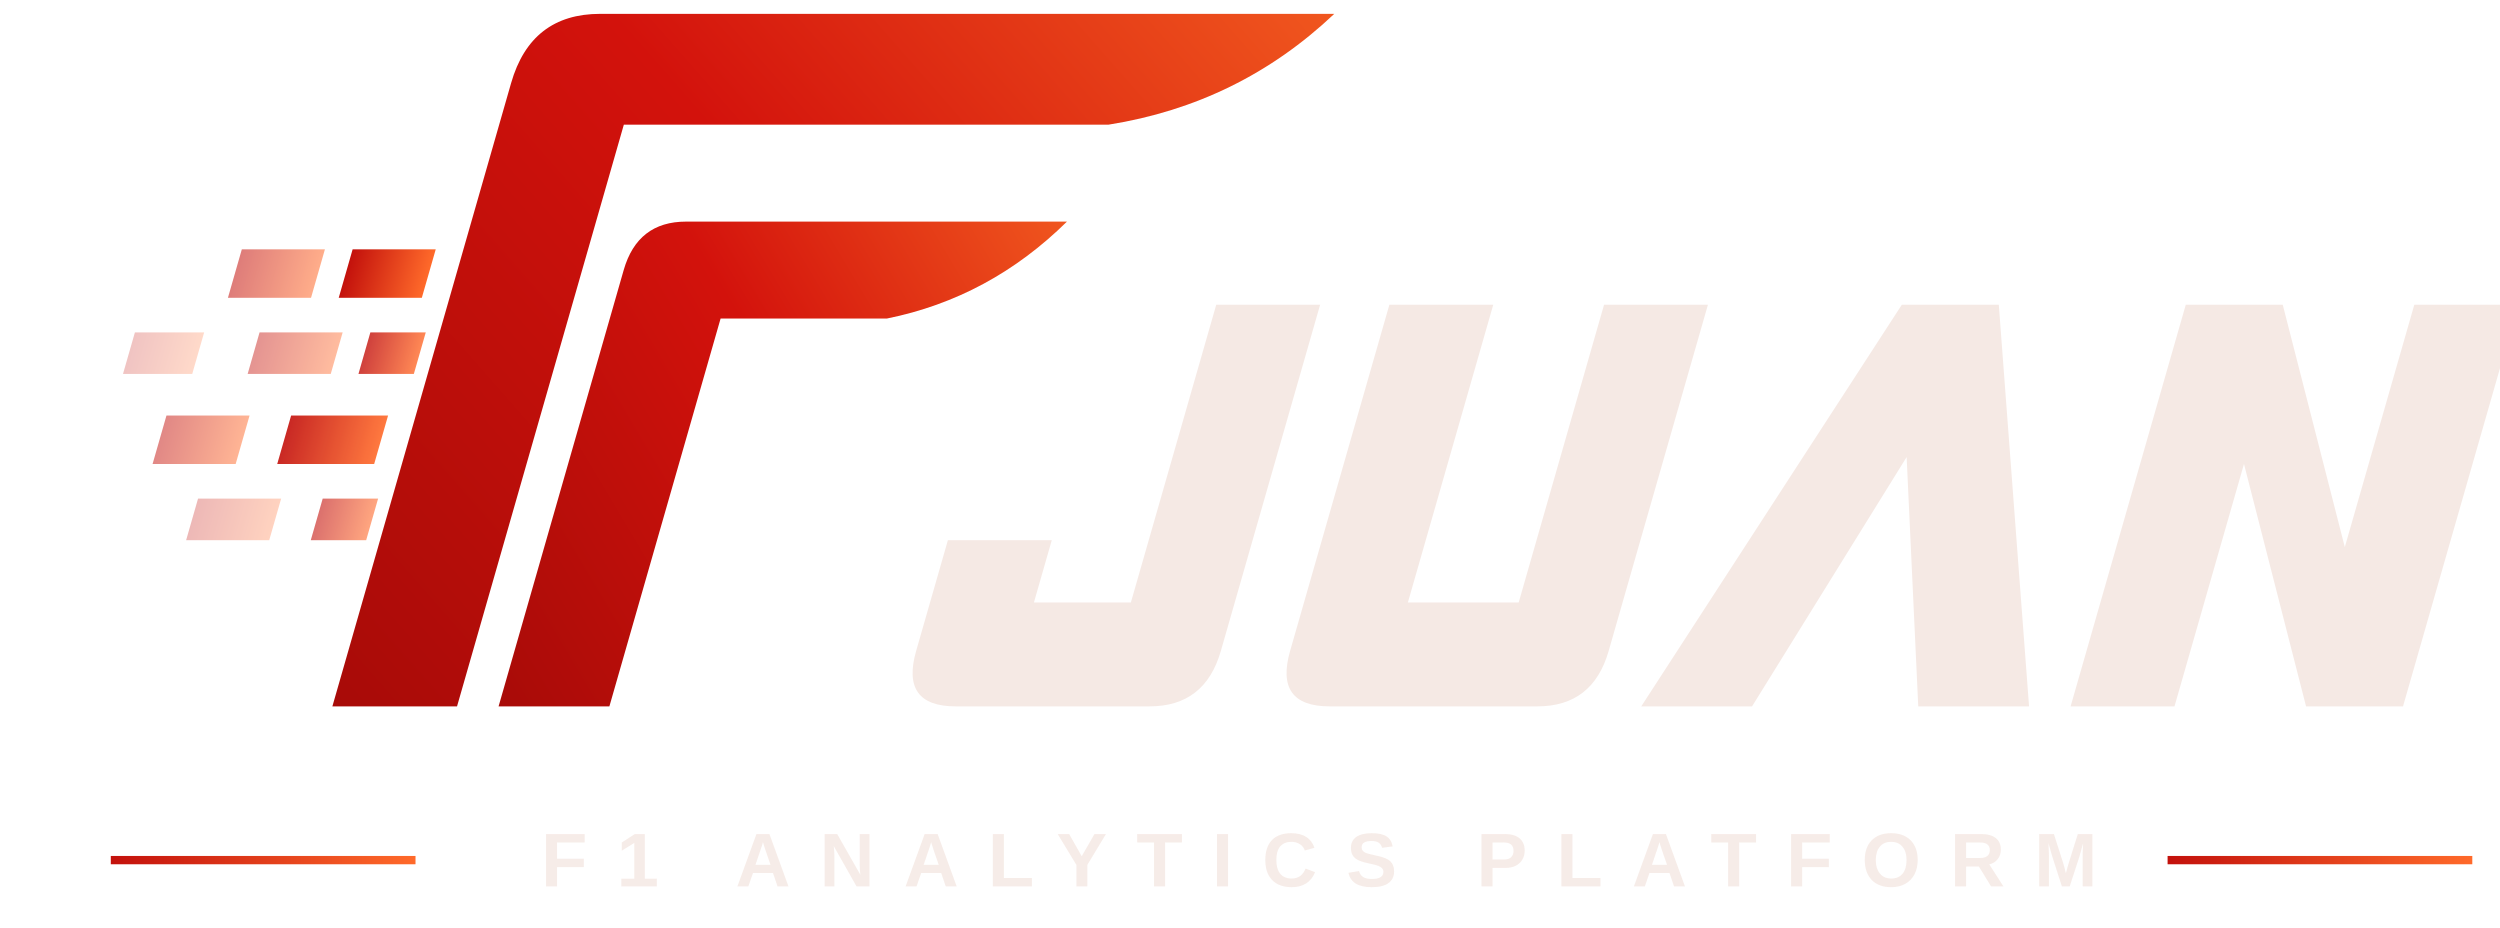
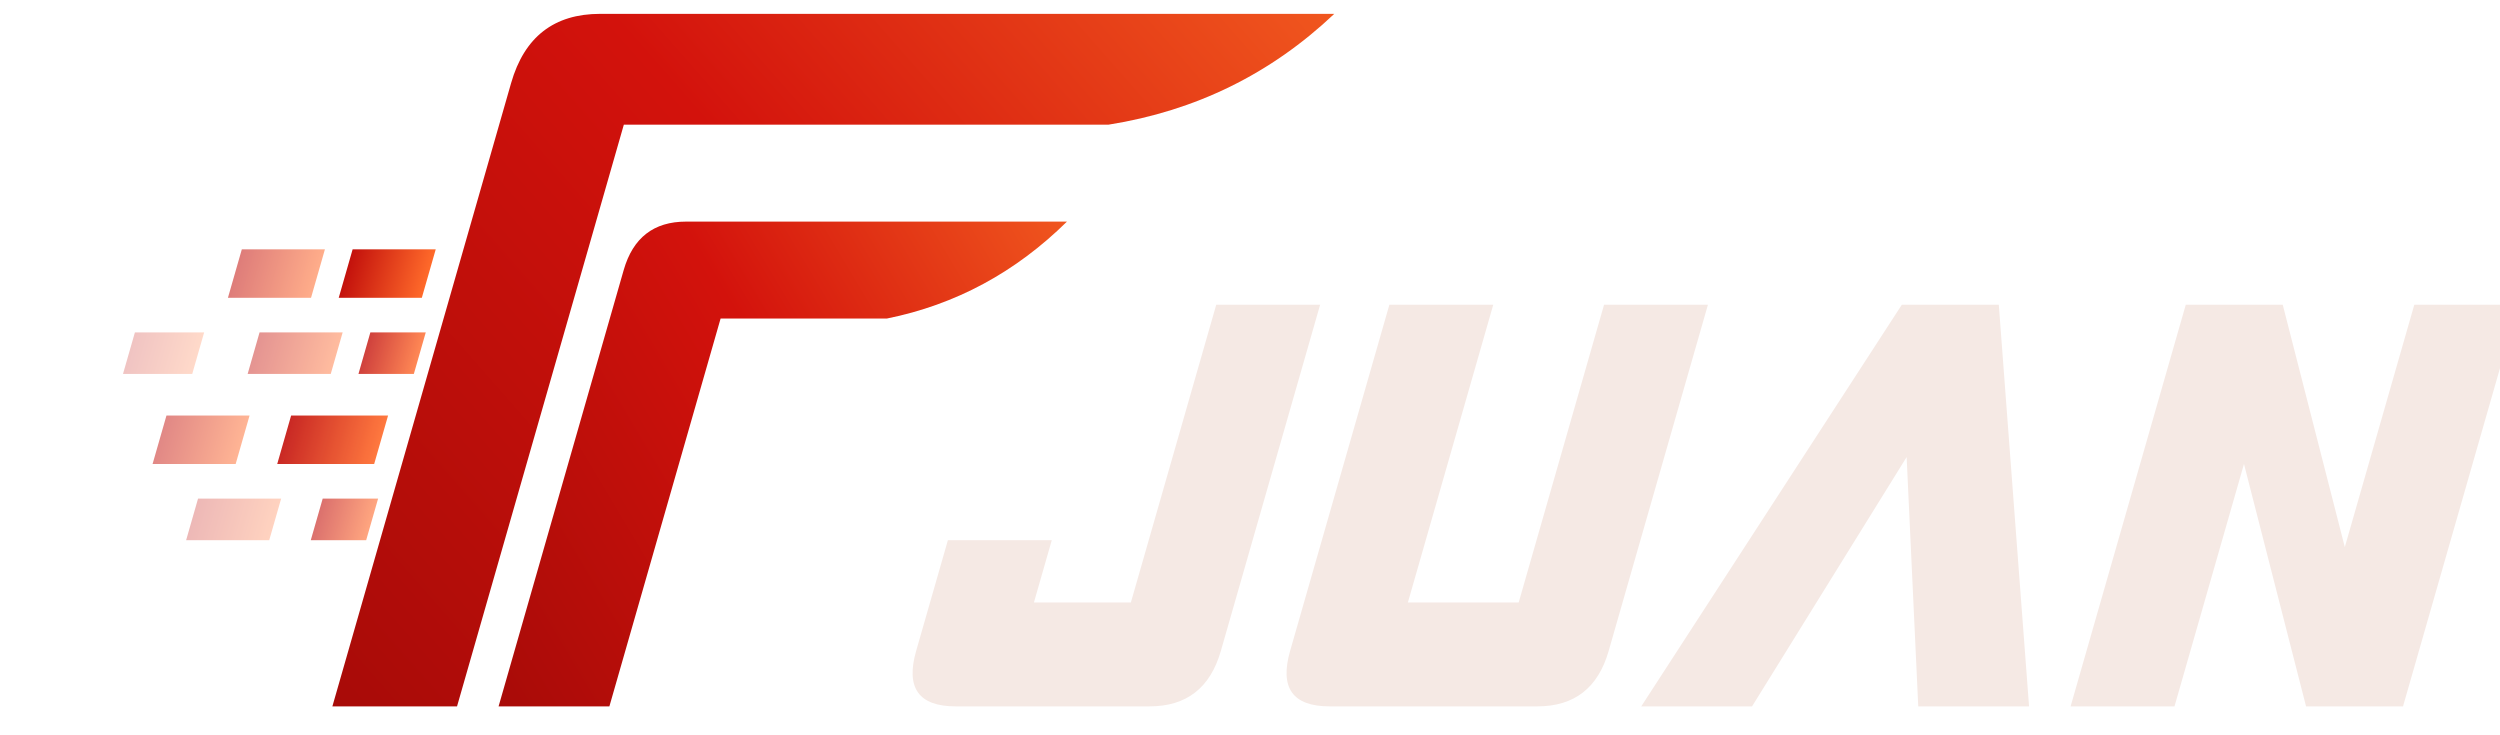
- <svg xmlns="http://www.w3.org/2000/svg" viewBox="-8 -2 361 134" role="img" aria-label="FJUAN">
+ <svg xmlns="http://www.w3.org/2000/svg" viewBox="-8 -2 361 106" role="img" aria-label="FJUAN">
  <defs>
    <linearGradient id="fj-red" x1="0" y1="1" x2="1" y2="0">
      <stop offset="0" stop-color="#A80B08" />
      <stop offset=".55" stop-color="#D3120C" />
      <stop offset="1" stop-color="#F0561E" />
    </linearGradient>
    <linearGradient id="fj-ember" x1="0" y1="0" x2="1" y2="0">
      <stop offset="0" stop-color="#C3110C" />
      <stop offset="1" stop-color="#FF6A2A" />
    </linearGradient>
  </defs>
  <g transform="translate(28.67 0) skewX(-16)">
    <rect x="24" y="34" width="12" height="7" fill="url(#fj-ember)" opacity="1" />
    <rect x="8" y="34" width="12" height="7" fill="url(#fj-ember)" opacity="0.55" />
    <rect x="30" y="46" width="8" height="6" fill="url(#fj-ember)" opacity="0.8" />
    <rect x="14" y="46" width="12" height="6" fill="url(#fj-ember)" opacity="0.45" />
    <rect x="-4" y="46" width="10" height="6" fill="url(#fj-ember)" opacity="0.25" />
    <rect x="22" y="58" width="14" height="7" fill="url(#fj-ember)" opacity="0.9" />
    <rect x="4" y="58" width="12" height="7" fill="url(#fj-ember)" opacity="0.5" />
    <rect x="30" y="70" width="8" height="6" fill="url(#fj-ember)" opacity="0.6" />
    <rect x="12" y="70" width="12" height="6" fill="url(#fj-ember)" opacity="0.3" />
    <path d="M40 100V10Q40 0 50 0H156Q146 13 128 16H58V100Z" fill="url(#fj-red)" />
    <path d="M64 100V37Q64 30 71 30H126Q118 41 104 44H80V100Z" fill="url(#fj-red)" />
    <g fill="#F5E9E4">
      <path d="M151 42H166V92Q166 100 158 100H130Q122 100 122 92V76H137V85H151Z" />
      <path d="M176 42H191V85H207V42H222V92Q222 100 214 100H184Q176 100 176 92Z" />
      <path d="M229 100L250 42H264L285 100H269L257 64L245 100Z" />
      <path d="M291 100V42H305L324 77V42H339V100H325L306 65V100Z" />
    </g>
  </g>
-   <g fill="#F5E9E4" opacity=".86">
-     <text x="182.5" y="126" text-anchor="middle" font-family="Rajdhani, 'Eurostile', 'Helvetica Neue', Arial, sans-serif" font-weight="600" font-size="11" letter-spacing="4.2">F1 ANALYTICS PLATFORM</text>
-   </g>
-   <rect x="8" y="121.6" width="44" height="1.2" fill="url(#fj-ember)" />
-   <rect x="305" y="121.6" width="44" height="1.2" fill="url(#fj-ember)" />
</svg>
